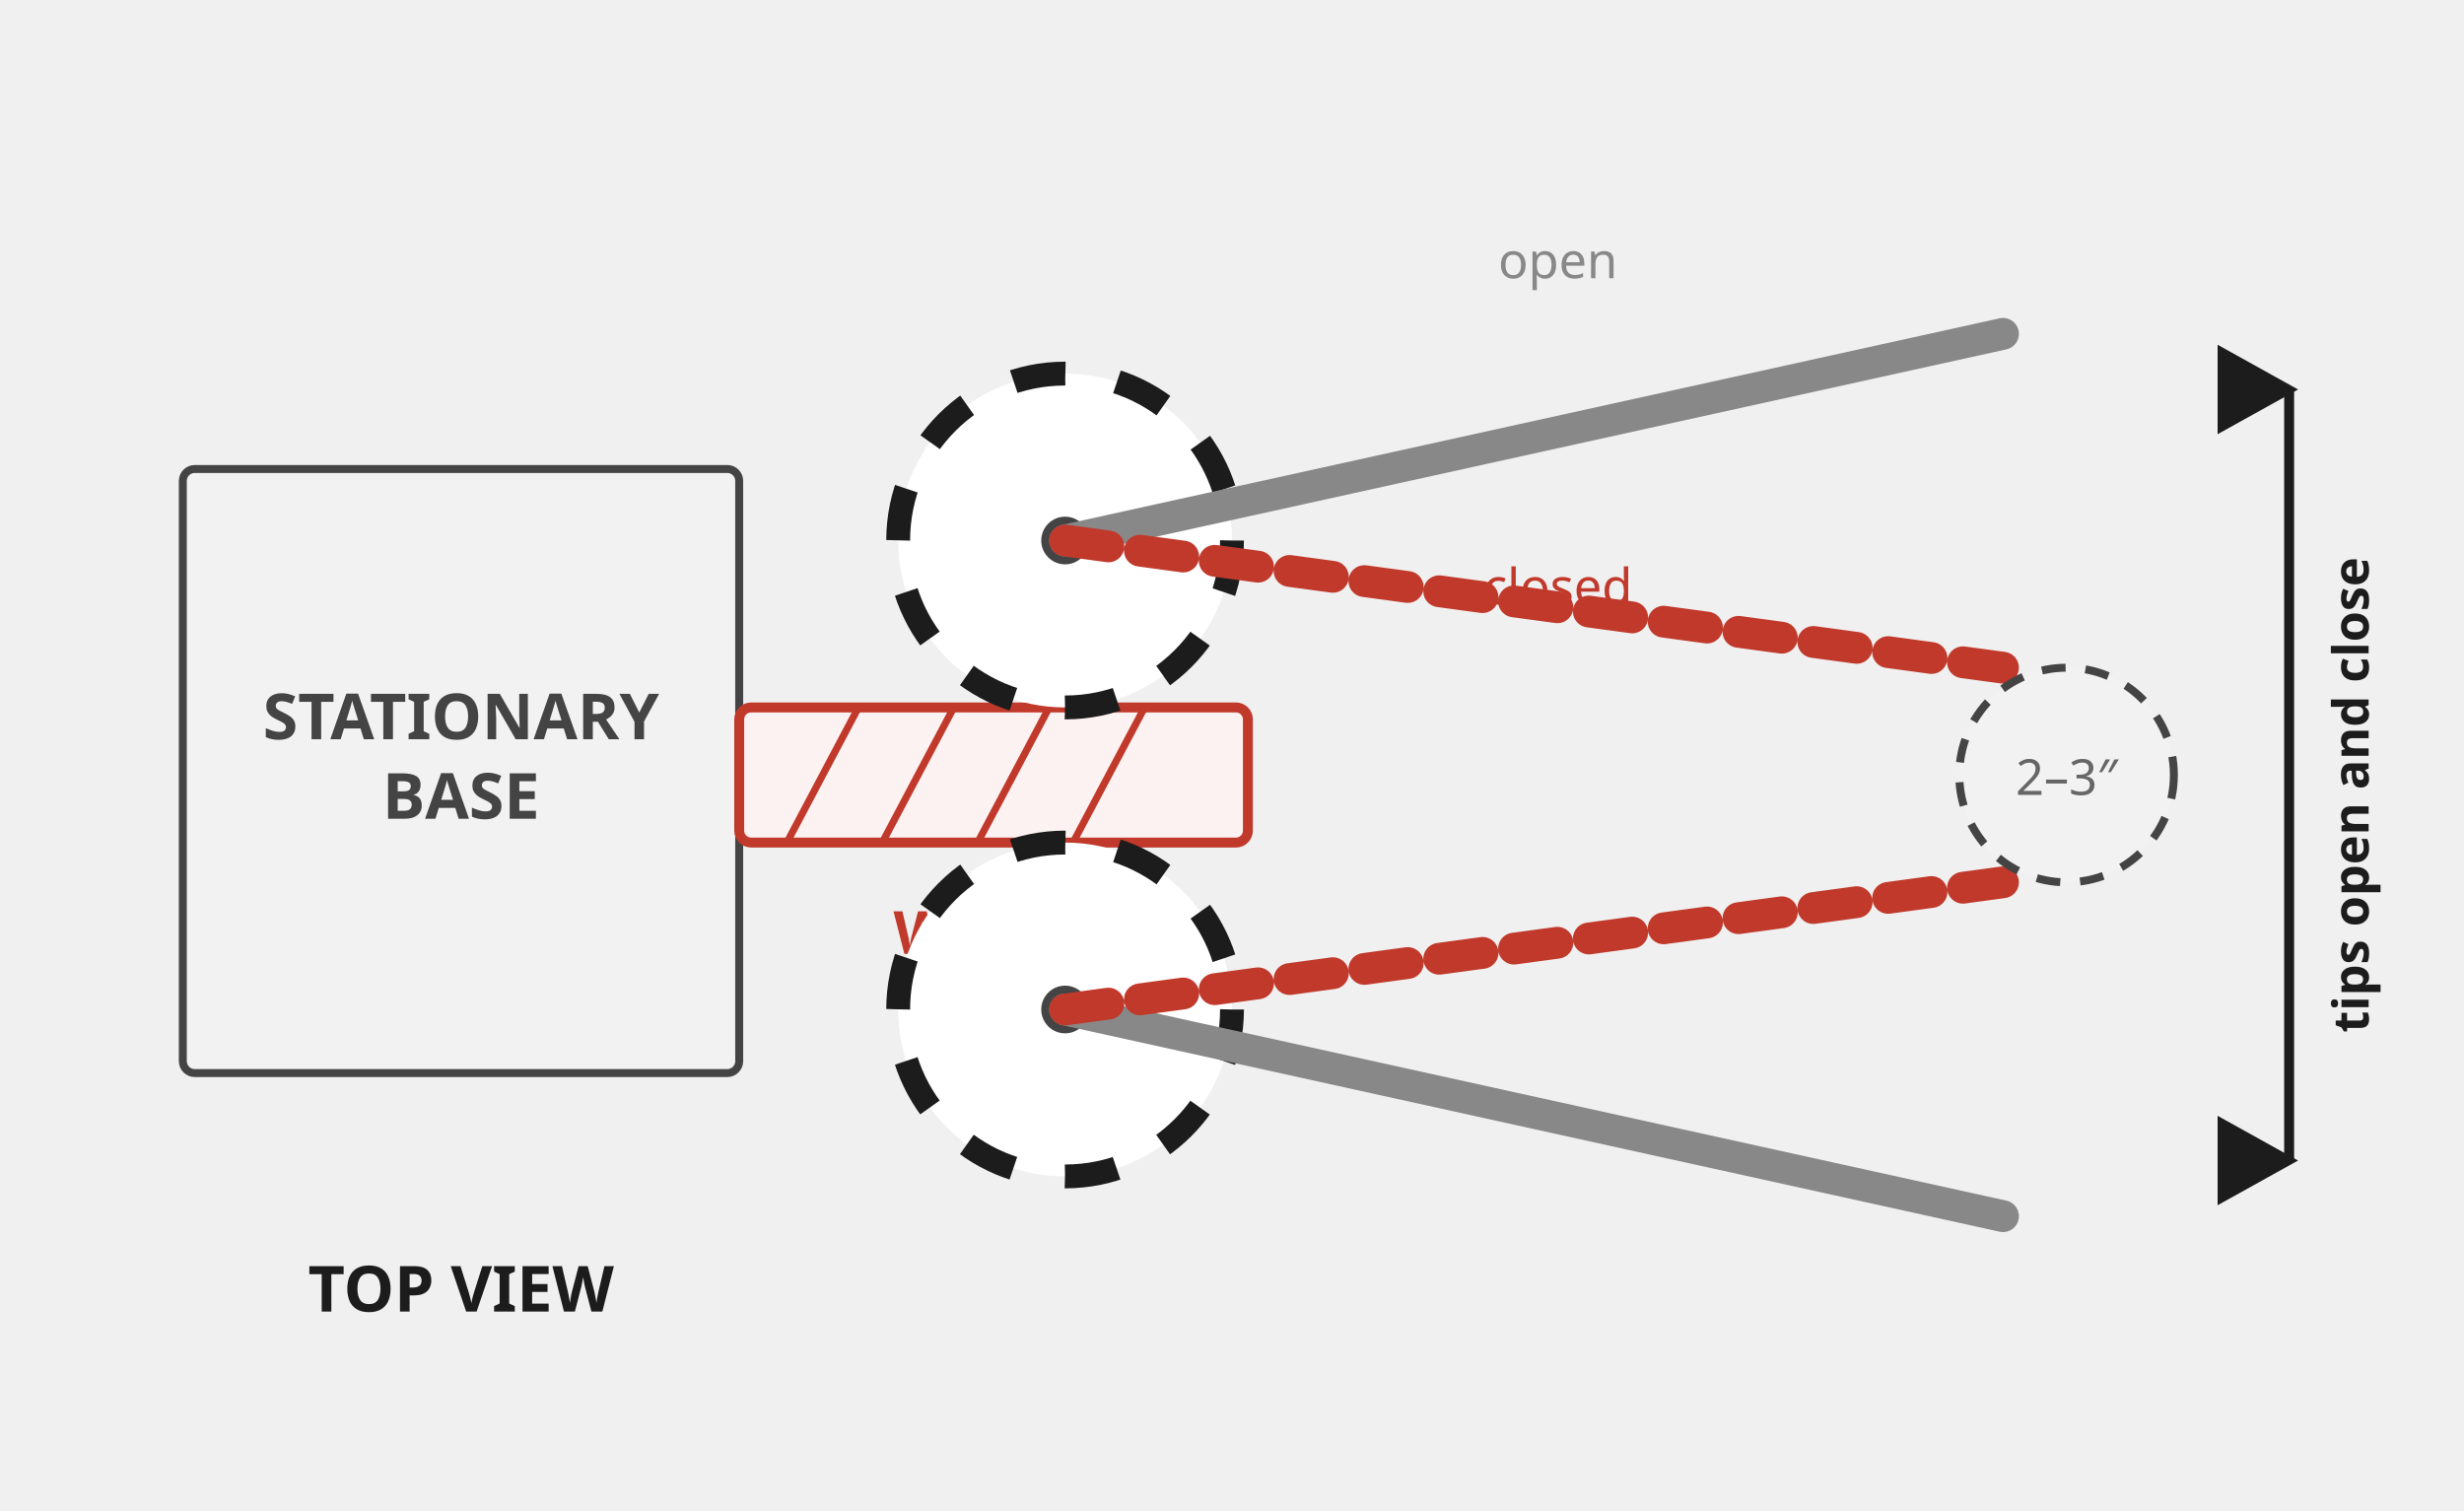
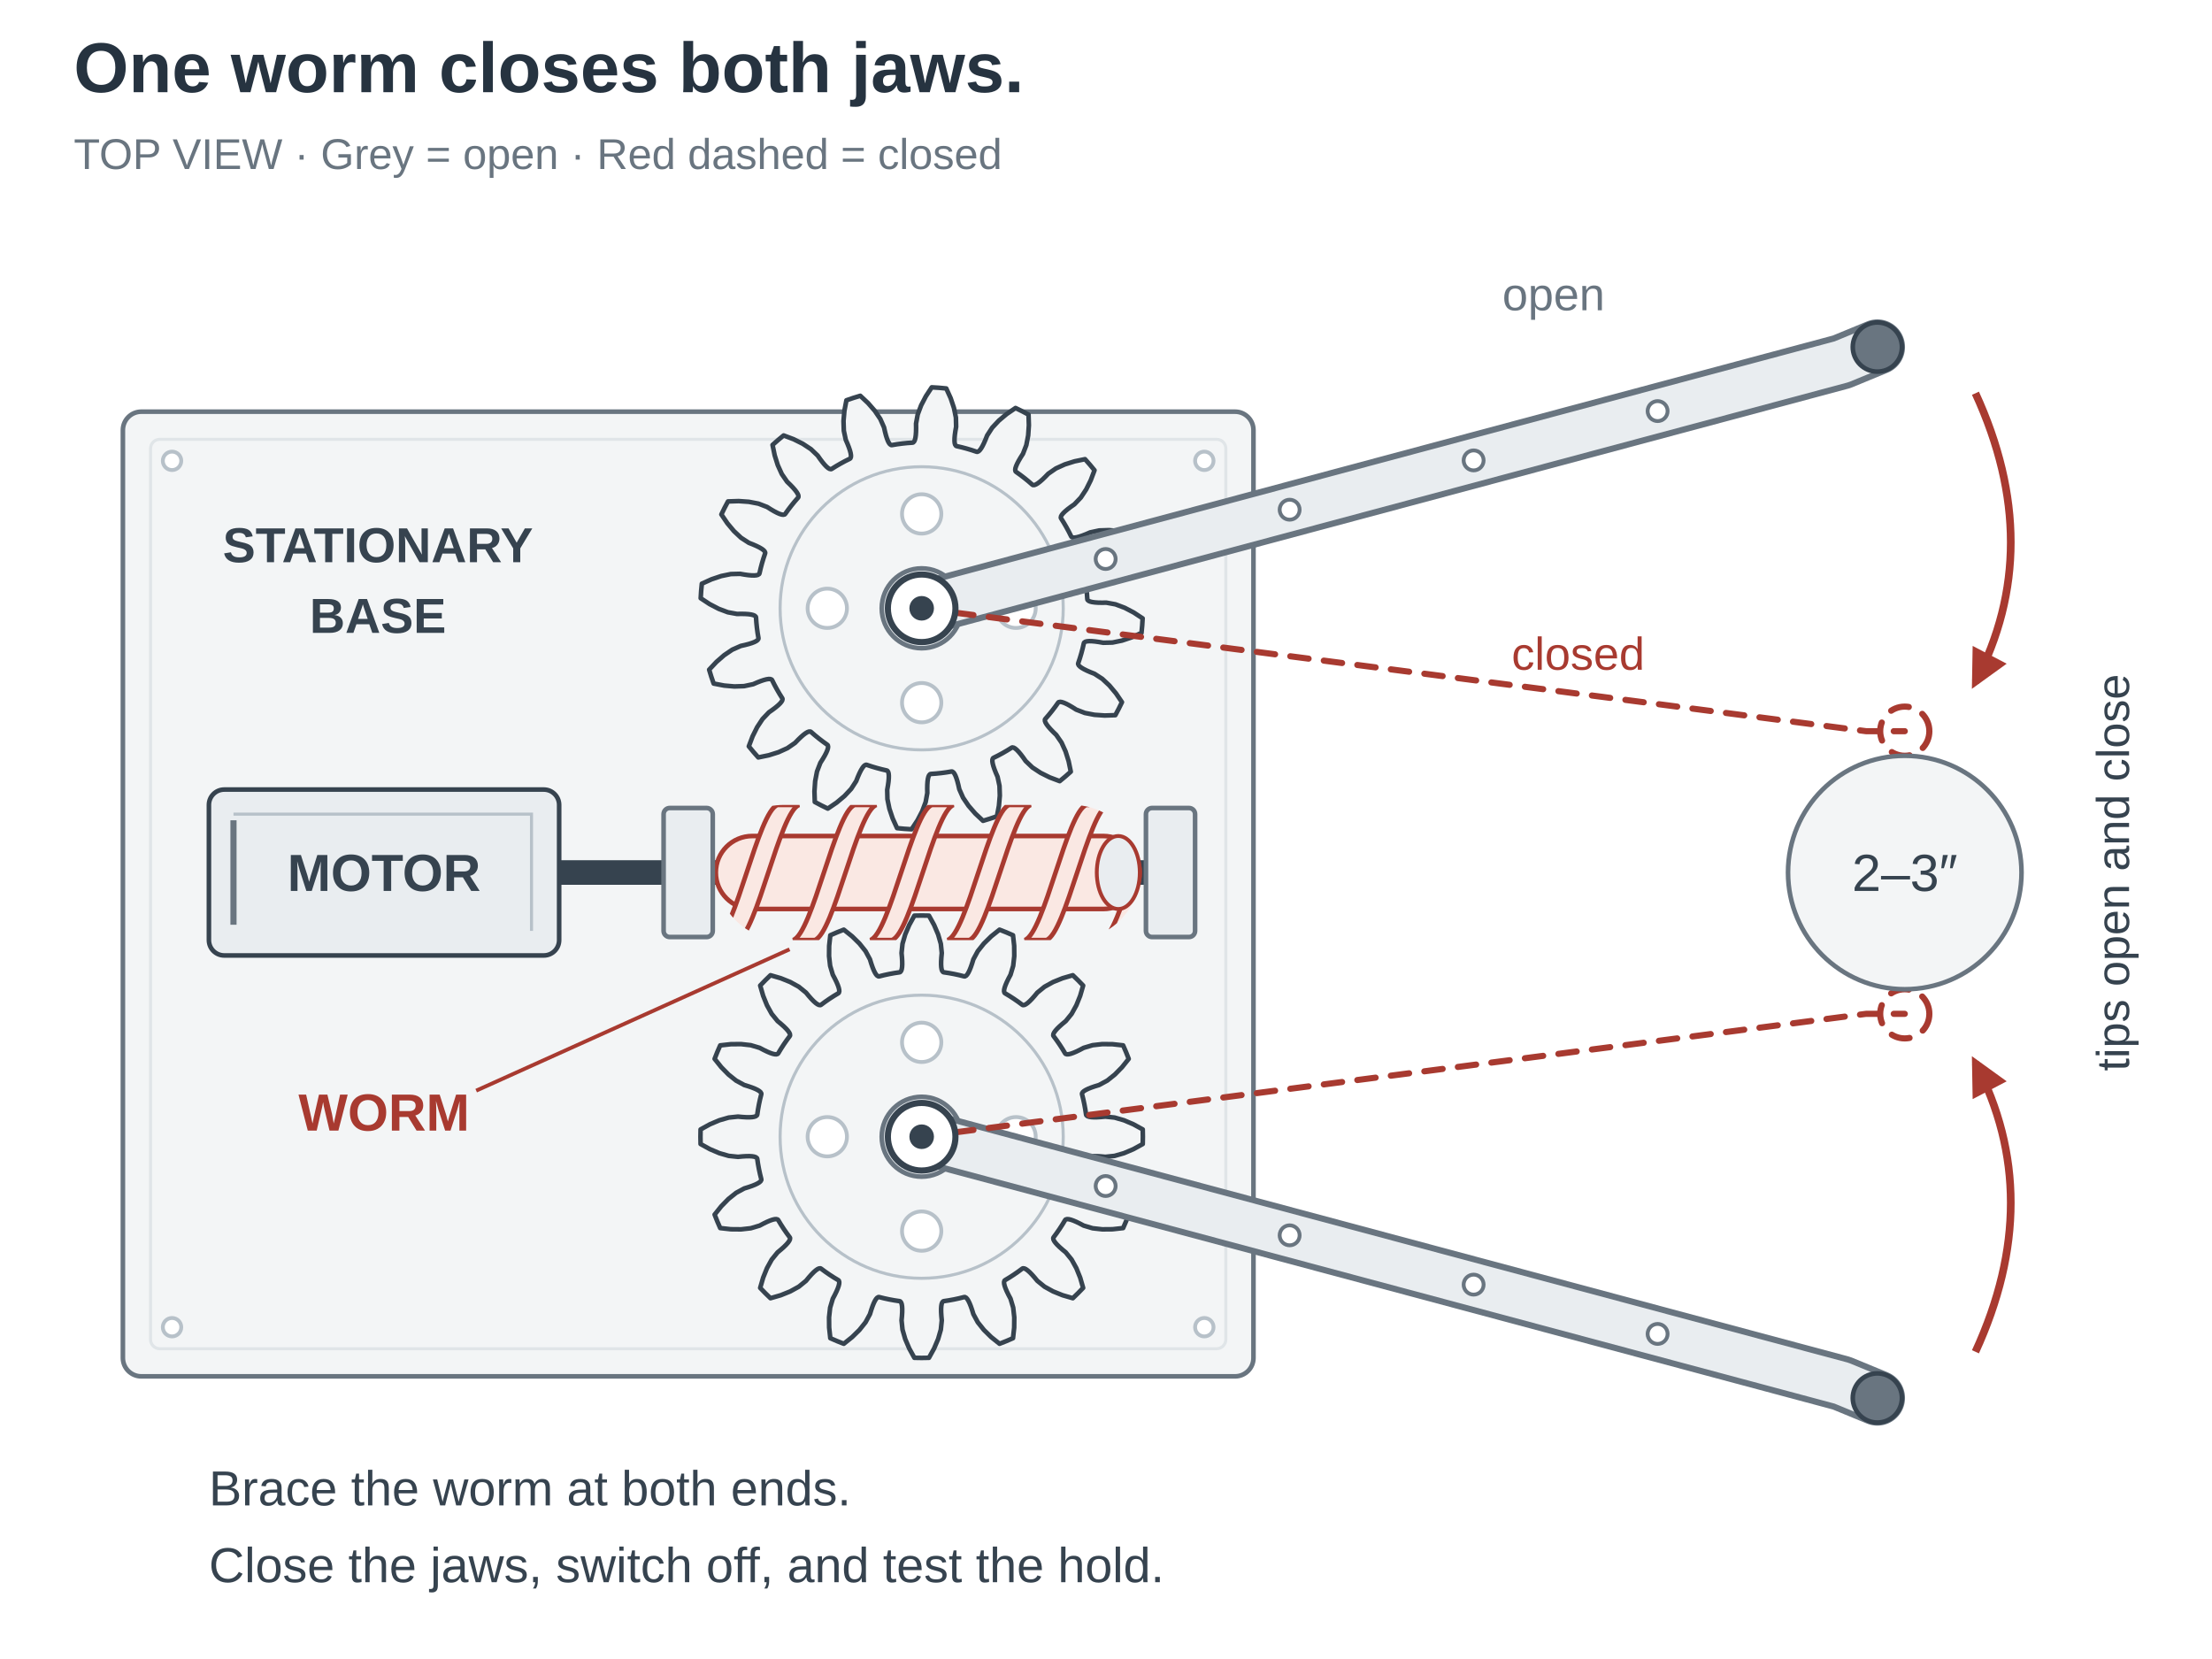
- <svg xmlns="http://www.w3.org/2000/svg" viewBox="0 0 620 380" role="img" aria-label="Top view. A stationary base at the left carries a worm running to the right. One gear sits above the worm and one below, each carrying a long arm that extends to the right. The two arms splay apart when open and swing together to grip an object between their tips.">
+ <svg xmlns="http://www.w3.org/2000/svg" viewBox="0 0 720 540" role="img" aria-labelledby="worm-pincer-build-title worm-pincer-build-description">
  <defs>
-     <marker id="ud1" viewBox="0 0 10 10" refX="5" refY="1" markerWidth="9" markerHeight="9" orient="auto">
-       <path d="M0,9 L5,0 L10,9 z" fill="#1C1C1C" />
+     <path id="pincer-wheel-16" d="M53.515 -7.219Q53.679 -5.879 59.783 -6.547 L62.796 -6.236 L65.853 -5.353 L68.916 -4.05 L71.961 -2.374 A72 72 0 0 1 71.961 2.374        L68.916 4.05 L65.853 5.353 L62.796 6.236 L59.783 6.547 Q53.679 5.879 53.515 7.219A54 54 0 0 1 52.204 13.81 L52.204 13.81Q51.843 15.111 57.738 16.829 L60.403 18.27 L62.889 20.256 L65.22 22.631 L67.392 25.345 A72 72 0 0 1 65.575 29.732        L62.12 30.115 L58.792 30.146 L55.63 29.792 L52.727 28.927 Q47.343 25.973 46.679 27.149A54 54 0 0 1 42.945 32.737 L42.945 32.737Q42.114 33.8 46.902 37.643 L48.813 39.994 L50.35 42.78 L51.595 45.867 L52.563 49.205 A72 72 0 0 1 49.205 52.563        L45.867 51.595 L42.78 50.35 L39.994 48.813 L37.643 46.902 Q33.8 42.114 32.737 42.945A54 54 0 0 1 27.149 46.679 L27.149 46.679Q25.973 47.343 28.927 52.727 L29.792 55.63 L30.146 58.792 L30.115 62.12 L29.732 65.575 A72 72 0 0 1 25.345 67.392        L22.631 65.22 L20.256 62.889 L18.27 60.403 L16.829 57.738 Q15.111 51.843 13.81 52.204A54 54 0 0 1 7.219 53.515 L7.219 53.515Q5.879 53.679 6.547 59.783 L6.236 62.796 L5.353 65.853 L4.05 68.916 L2.374 71.961 A72 72 0 0 1 -2.374 71.961        L-4.05 68.916 L-5.353 65.853 L-6.236 62.796 L-6.547 59.783 Q-5.879 53.679 -7.219 53.515A54 54 0 0 1 -13.81 52.204 L-13.81 52.204Q-15.111 51.843 -16.829 57.738 L-18.27 60.403 L-20.256 62.889 L-22.631 65.22 L-25.345 67.392 A72 72 0 0 1 -29.732 65.575        L-30.115 62.12 L-30.146 58.792 L-29.792 55.63 L-28.927 52.727 Q-25.973 47.343 -27.149 46.679A54 54 0 0 1 -32.737 42.945 L-32.737 42.945Q-33.8 42.114 -37.643 46.902 L-39.994 48.813 L-42.78 50.35 L-45.867 51.595 L-49.205 52.563 A72 72 0 0 1 -52.563 49.205        L-51.595 45.867 L-50.35 42.78 L-48.813 39.994 L-46.902 37.643 Q-42.114 33.8 -42.945 32.737A54 54 0 0 1 -46.679 27.149 L-46.679 27.149Q-47.343 25.973 -52.727 28.927 L-55.63 29.792 L-58.792 30.146 L-62.12 30.115 L-65.575 29.732 A72 72 0 0 1 -67.392 25.345        L-65.22 22.631 L-62.889 20.256 L-60.403 18.27 L-57.738 16.829 Q-51.843 15.111 -52.204 13.81A54 54 0 0 1 -53.515 7.219 L-53.515 7.219Q-53.679 5.879 -59.783 6.547 L-62.796 6.236 L-65.853 5.353 L-68.916 4.05 L-71.961 2.374 A72 72 0 0 1 -71.961 -2.374        L-68.916 -4.05 L-65.853 -5.353 L-62.796 -6.236 L-59.783 -6.547 Q-53.679 -5.879 -53.515 -7.219A54 54 0 0 1 -52.204 -13.81 L-52.204 -13.81Q-51.843 -15.111 -57.738 -16.829 L-60.403 -18.27 L-62.889 -20.256 L-65.22 -22.631 L-67.392 -25.345 A72 72 0 0 1 -65.575 -29.732        L-62.12 -30.115 L-58.792 -30.146 L-55.63 -29.792 L-52.727 -28.927 Q-47.343 -25.973 -46.679 -27.149A54 54 0 0 1 -42.945 -32.737 L-42.945 -32.737Q-42.114 -33.8 -46.902 -37.643 L-48.813 -39.994 L-50.35 -42.78 L-51.595 -45.867 L-52.563 -49.205 A72 72 0 0 1 -49.205 -52.563        L-45.867 -51.595 L-42.78 -50.35 L-39.994 -48.813 L-37.643 -46.902 Q-33.8 -42.114 -32.737 -42.945A54 54 0 0 1 -27.149 -46.679 L-27.149 -46.679Q-25.973 -47.343 -28.927 -52.727 L-29.792 -55.63 L-30.146 -58.792 L-30.115 -62.12 L-29.732 -65.575 A72 72 0 0 1 -25.345 -67.392        L-22.631 -65.22 L-20.256 -62.889 L-18.27 -60.403 L-16.829 -57.738 Q-15.111 -51.843 -13.81 -52.204A54 54 0 0 1 -7.219 -53.515 L-7.219 -53.515Q-5.879 -53.679 -6.547 -59.783 L-6.236 -62.796 L-5.353 -65.853 L-4.05 -68.916 L-2.374 -71.961 A72 72 0 0 1 2.374 -71.961        L4.05 -68.916 L5.353 -65.853 L6.236 -62.796 L6.547 -59.783 Q5.879 -53.679 7.219 -53.515A54 54 0 0 1 13.81 -52.204 L13.81 -52.204Q15.111 -51.843 16.829 -57.738 L18.27 -60.403 L20.256 -62.889 L22.631 -65.22 L25.345 -67.392 A72 72 0 0 1 29.732 -65.575        L30.115 -62.12 L30.146 -58.792 L29.792 -55.63 L28.927 -52.727 Q25.973 -47.343 27.149 -46.679A54 54 0 0 1 32.737 -42.945 L32.737 -42.945Q33.8 -42.114 37.643 -46.902 L39.994 -48.813 L42.78 -50.35 L45.867 -51.595 L49.205 -52.563 A72 72 0 0 1 52.563 -49.205        L51.595 -45.867 L50.35 -42.78 L48.813 -39.994 L46.902 -37.643 Q42.114 -33.8 42.945 -32.737A54 54 0 0 1 46.679 -27.149 L46.679 -27.149Q47.343 -25.973 52.727 -28.927 L55.63 -29.792 L58.792 -30.146 L62.12 -30.115 L65.575 -29.732 A72 72 0 0 1 67.392 -25.345        L65.22 -22.631 L62.889 -20.256 L60.403 -18.27 L57.738 -16.829 Q51.843 -15.111 52.204 -13.81A54 54 0 0 1 53.515 -7.219Z" />
+     <clipPath id="build-worm-clip">
+       <rect x="233" y="262" width="138" height="44" rx="22" />
+     </clipPath>
+     <g id="build-worm">
+       <rect x="233" y="272.12" width="138" height="23.76" rx="11.88" fill="#fae8e3" stroke="#a83a30" stroke-width="1.5" />
+       <g clip-path="url(#build-worm-clip)" fill="#fae8e3" stroke="#a83a30" stroke-width="1.5">
+         <path d="M207.867 306C214.15 304 221.69 264 227.973 262H235.01C228.727 264 221.187 304 214.904 306Z" />
+         <path d="M233 306C239.283 304 246.823 264 253.106 262H260.143C253.86 264 246.32 304 240.037 306Z" />
+         <path d="M258.133 306C264.416 304 271.956 264 278.239 262H285.276C278.993 264 271.453 304 265.17 306Z" />
+         <path d="M283.265 306C289.548 304 297.088 264 303.371 262H310.408C304.125 264 296.585 304 290.302 306Z" />
+         <path d="M308.398 306C314.681 304 322.221 264 328.504 262H335.541C329.258 264 321.718 304 315.435 306Z" />
+         <path d="M333.531 306C339.814 304 347.354 264 353.637 262H360.674C354.391 264 346.851 304 340.568 306Z" />
+         <path d="M358.664 306C364.947 304 372.487 264 378.77 262H385.807C379.524 264 371.984 304 365.701 306Z" />
+         <path d="M383.796 306C390.079 304 397.619 264 403.902 262H410.939C404.656 264 397.116 304 390.833 306Z" />
+       </g>
+       <ellipse cx="364" cy="284" rx="7" ry="11.88" fill="#e9edf0" stroke="#a83a30" stroke-width="1.25" />
+     </g>
+     <marker id="pincer-close-arrow" viewBox="0 0 10 10" refX="8" refY="5" markerWidth="5" markerHeight="5" orient="auto">
+       <path d="M0 0 10 5 0 10Z" fill="#a83a30" />
    </marker>
  </defs>
-   <rect x="46" y="118" width="140" height="152" rx="3" fill="#F2F2F2" stroke="#444" stroke-width="2" />
-   <text x="116" y="186" text-anchor="middle" font-family="'Barlow Condensed',sans-serif" font-size="16" font-weight="700" fill="#444">STATIONARY</text>
-   <text x="116" y="206" text-anchor="middle" font-family="'Barlow Condensed',sans-serif" font-size="16" font-weight="700" fill="#444">BASE</text>
-   <rect x="186" y="178" width="128" height="34" rx="3" fill="#FDF2F2" stroke="#C0392B" stroke-width="2.5" />
-   <g stroke="#C0392B" stroke-width="1.8">
-     <line x1="198" y1="212" x2="216" y2="178" />
-     <line x1="222" y1="212" x2="240" y2="178" />
-     <line x1="246" y1="212" x2="264" y2="178" />
-     <line x1="270" y1="212" x2="288" y2="178" />
+   <rect width="720" height="540" fill="#fff" />
+   <g font-family="Barlow, Arial, sans-serif" fill="#263340" font-size="16">
+     <text x="24" y="30" font-size="23" fill="#263340" font-weight="600">One worm closes both jaws.</text>
+     <text x="24" y="55" font-size="14" fill="#697580">TOP VIEW · Grey = open · Red dashed = closed</text>
+     <rect x="40" y="134" width="368" height="314" rx="6" fill="#f3f5f6" stroke="#697580" stroke-width="1.5" />
+     <rect x="49" y="143" width="350" height="296" rx="3" fill="none" stroke="#e0e5e8" />
+     <circle cx="56" cy="150" r="3" fill="#fff" stroke="#b7c1c9" stroke-width="1.25" />
+     <circle cx="392" cy="150" r="3" fill="#fff" stroke="#b7c1c9" stroke-width="1.25" />
+     <circle cx="56" cy="432" r="3" fill="#fff" stroke="#b7c1c9" stroke-width="1.25" />
+     <circle cx="392" cy="432" r="3" fill="#fff" stroke="#b7c1c9" stroke-width="1.25" />
+     <text x="123" y="183" font-size="16" fill="#36434f" text-anchor="middle" font-weight="600">STATIONARY</text>
+     <text x="123" y="206" font-size="16" fill="#36434f" text-anchor="middle" font-weight="600">BASE</text>
+     <g transform="translate(300 198)">
+       <use href="#pincer-wheel-16" transform="rotate(94.5)" fill="#f3f5f6" stroke="#36434f" stroke-width="1.5" stroke-linejoin="round" />
+       <circle cx="0" cy="0" r="46.08" fill="none" stroke="#b7c1c9" stroke-width="1" />
+       <circle cx="30.72" cy="0" r="6.4" fill="#fff" stroke="#b7c1c9" stroke-width="1.25" />
+       <circle cx="0" cy="30.72" r="6.4" fill="#fff" stroke="#b7c1c9" stroke-width="1.25" />
+       <circle cx="-30.72" cy="0" r="6.4" fill="#fff" stroke="#b7c1c9" stroke-width="1.25" />
+       <circle cx="0" cy="-30.72" r="6.4" fill="#fff" stroke="#b7c1c9" stroke-width="1.25" />
+       <circle cx="0" cy="0" r="13" fill="#e9edf0" stroke="#697580" stroke-width="1.5" />
+       <path d="M-3 -8H3V-3H8V3H3V8H-3V3H-8V-3H-3Z" fill="#36434f" />
+     </g>
+     <g transform="translate(300 370)">
+       <use href="#pincer-wheel-16" transform="rotate(-90)" fill="#f3f5f6" stroke="#36434f" stroke-width="1.5" stroke-linejoin="round" />
+       <circle cx="0" cy="0" r="46.08" fill="none" stroke="#b7c1c9" stroke-width="1" />
+       <circle cx="30.72" cy="0" r="6.4" fill="#fff" stroke="#b7c1c9" stroke-width="1.25" />
+       <circle cx="0" cy="30.72" r="6.4" fill="#fff" stroke="#b7c1c9" stroke-width="1.25" />
+       <circle cx="-30.72" cy="0" r="6.4" fill="#fff" stroke="#b7c1c9" stroke-width="1.25" />
+       <circle cx="0" cy="-30.72" r="6.4" fill="#fff" stroke="#b7c1c9" stroke-width="1.25" />
+       <circle cx="0" cy="0" r="13" fill="#e9edf0" stroke="#697580" stroke-width="1.5" />
+       <path d="M-3 -8H3V-3H8V3H3V8H-3V3H-8V-3H-3Z" fill="#36434f" />
+     </g>
+     <path d="M182 284H389" fill="none" stroke="#36434f" stroke-width="8" />
+     <rect x="68" y="257" width="114" height="54" rx="5" fill="#e9edf0" stroke="#36434f" stroke-width="1.5" />
+     <path d="M76 265H173V303" fill="none" stroke="#b7c1c9" stroke-width="1" />
+     <path d="M76 267V301" fill="none" stroke="#697580" stroke-width="2" />
+     <text x="125" y="290" font-size="17" fill="#36434f" text-anchor="middle" font-weight="600">MOTOR</text>
+     <use href="#build-worm" />
+     <g fill="#e9edf0" stroke="#697580" stroke-width="1.5">
+       <rect x="216" y="263" width="16" height="42" rx="2" />
+       <rect x="373" y="263" width="16" height="42" rx="2" />
+     </g>
+     <text x="125" y="368" font-size="17" fill="#a83a30" text-anchor="middle" font-weight="600">WORM</text>
+     <path d="M155 355 257 309" fill="none" stroke="#a83a30" stroke-width="1.25" />
+     <g transform="rotate(-22.414 300 198)">
+       <path d="M300 198 607.409 238H620" fill="none" stroke="#697580" stroke-width="18" stroke-linecap="round" stroke-linejoin="round" />
+       <path d="M300 198 607.409 238H620" fill="none" stroke="#e9edf0" stroke-width="14" stroke-linecap="round" stroke-linejoin="round" />
+       <circle cx="361.482" cy="206" r="3.25" fill="#fff" stroke="#697580" stroke-width="1.25" />
+       <circle cx="422.964" cy="214" r="3.25" fill="#fff" stroke="#697580" stroke-width="1.25" />
+       <circle cx="484.445" cy="222" r="3.25" fill="#fff" stroke="#697580" stroke-width="1.25" />
+       <circle cx="545.927" cy="230" r="3.25" fill="#fff" stroke="#697580" stroke-width="1.25" />
+       <circle cx="620" cy="238" r="8" fill="#697580" stroke="#36434f" stroke-width="1.5" />
+     </g>
+     <g transform="rotate(22.414 300 370)">
+       <path d="M300 370 607.409 330H620" fill="none" stroke="#697580" stroke-width="18" stroke-linecap="round" stroke-linejoin="round" />
+       <path d="M300 370 607.409 330H620" fill="none" stroke="#e9edf0" stroke-width="14" stroke-linecap="round" stroke-linejoin="round" />
+       <circle cx="361.482" cy="362" r="3.25" fill="#fff" stroke="#697580" stroke-width="1.25" />
+       <circle cx="422.964" cy="354" r="3.25" fill="#fff" stroke="#697580" stroke-width="1.25" />
+       <circle cx="484.445" cy="346" r="3.25" fill="#fff" stroke="#697580" stroke-width="1.25" />
+       <circle cx="545.927" cy="338" r="3.25" fill="#fff" stroke="#697580" stroke-width="1.25" />
+       <circle cx="620" cy="330" r="8" fill="#697580" stroke="#36434f" stroke-width="1.5" />
+     </g>
+     <g fill="none" stroke="#a83a30" stroke-width="2" stroke-dasharray="6 5" stroke-linecap="round" stroke-linejoin="round">
+       <path d="M300 198 607.409 238H620" />
+       <path d="M300 370 607.409 330H620" />
+       <circle cx="620" cy="238" r="8" />
+       <circle cx="620" cy="330" r="8" />
+     </g>
+     <circle cx="300" cy="198" r="11" fill="#fff" stroke="#36434f" stroke-width="2" />
+     <circle cx="300" cy="198" r="3.5" fill="#36434f" stroke="#36434f" stroke-width="1" />
+     <circle cx="300" cy="370" r="11" fill="#fff" stroke="#36434f" stroke-width="2" />
+     <circle cx="300" cy="370" r="3.5" fill="#36434f" stroke="#36434f" stroke-width="1" />
+     <circle cx="620" cy="284" r="38" fill="#f3f5f6" stroke="#697580" stroke-width="1.5" />
+     <text x="620" y="290" font-size="17" fill="#36434f" text-anchor="middle">2–3″</text>
+     <text x="489" y="101" font-size="15" fill="#697580">open</text>
+     <text x="492" y="218" font-size="15" fill="#a83a30">closed</text>
+     <path d="M643 128Q666 178 643 222" fill="none" stroke="#a83a30" stroke-width="2.5" marker-end="url(#pincer-close-arrow)" />
+     <path d="M643 440Q666 390 643 346" fill="none" stroke="#a83a30" stroke-width="2.5" marker-end="url(#pincer-close-arrow)" />
+     <text x="693" y="284" font-size="15" fill="#36434f" text-anchor="middle" transform="rotate(-90 693 284)">tips open and close</text>
+     <text x="68" y="490" font-size="16" fill="#36434f">Brace the worm at both ends.</text>
+     <text x="68" y="515" font-size="16" fill="#36434f">Close the jaws, switch off, and test the hold.</text>
  </g>
-   <text x="250" y="240" text-anchor="middle" font-family="'Barlow Condensed',sans-serif" font-size="15" font-weight="700" fill="#C0392B">WORM</text>
-   <circle cx="268" cy="136" r="42" fill="#fff" stroke="#1C1C1C" stroke-width="6" stroke-dasharray="13.2 13.2" />
-   <circle cx="268" cy="136" r="6" fill="#444" />
-   <circle cx="268" cy="254" r="42" fill="#fff" stroke="#1C1C1C" stroke-width="6" stroke-dasharray="13.2 13.2" />
-   <circle cx="268" cy="254" r="6" fill="#444" />
-   <line x1="268" y1="136" x2="504" y2="84" stroke="#888" stroke-width="8" stroke-linecap="round" />
-   <line x1="268" y1="254" x2="504" y2="306" stroke="#888" stroke-width="8" stroke-linecap="round" />
-   <line x1="268" y1="136" x2="504" y2="168" stroke="#C0392B" stroke-width="8" stroke-linecap="round" stroke-dasharray="11 8" />
-   <line x1="268" y1="254" x2="504" y2="222" stroke="#C0392B" stroke-width="8" stroke-linecap="round" stroke-dasharray="11 8" />
-   <circle cx="520" cy="195" r="27" fill="#F2F2F2" stroke="#444" stroke-width="2" stroke-dasharray="6 5" />
-   <text x="520" y="200" text-anchor="middle" font-family="'Barlow',sans-serif" font-size="12.5" fill="#666">2–3″</text>
-   <line x1="576" y1="98" x2="576" y2="292" stroke="#1C1C1C" stroke-width="2.5" marker-start="url(#ud1)" marker-end="url(#ud1)" />
-   <text x="596" y="200" text-anchor="middle" font-family="'Barlow',sans-serif" font-size="12.5" font-weight="600" fill="#1C1C1C" transform="rotate(-90 596 200)">tips open and close</text>
-   <text x="392" y="70" text-anchor="middle" font-family="'Barlow',sans-serif" font-size="12.5" fill="#888">open</text>
-   <text x="392" y="152" text-anchor="middle" font-family="'Barlow',sans-serif" font-size="12.5" fill="#C0392B">closed</text>
-   <text x="116" y="330" text-anchor="middle" font-family="'Barlow Condensed',sans-serif" font-size="16" font-weight="700" fill="#1C1C1C">TOP VIEW</text>
</svg>
